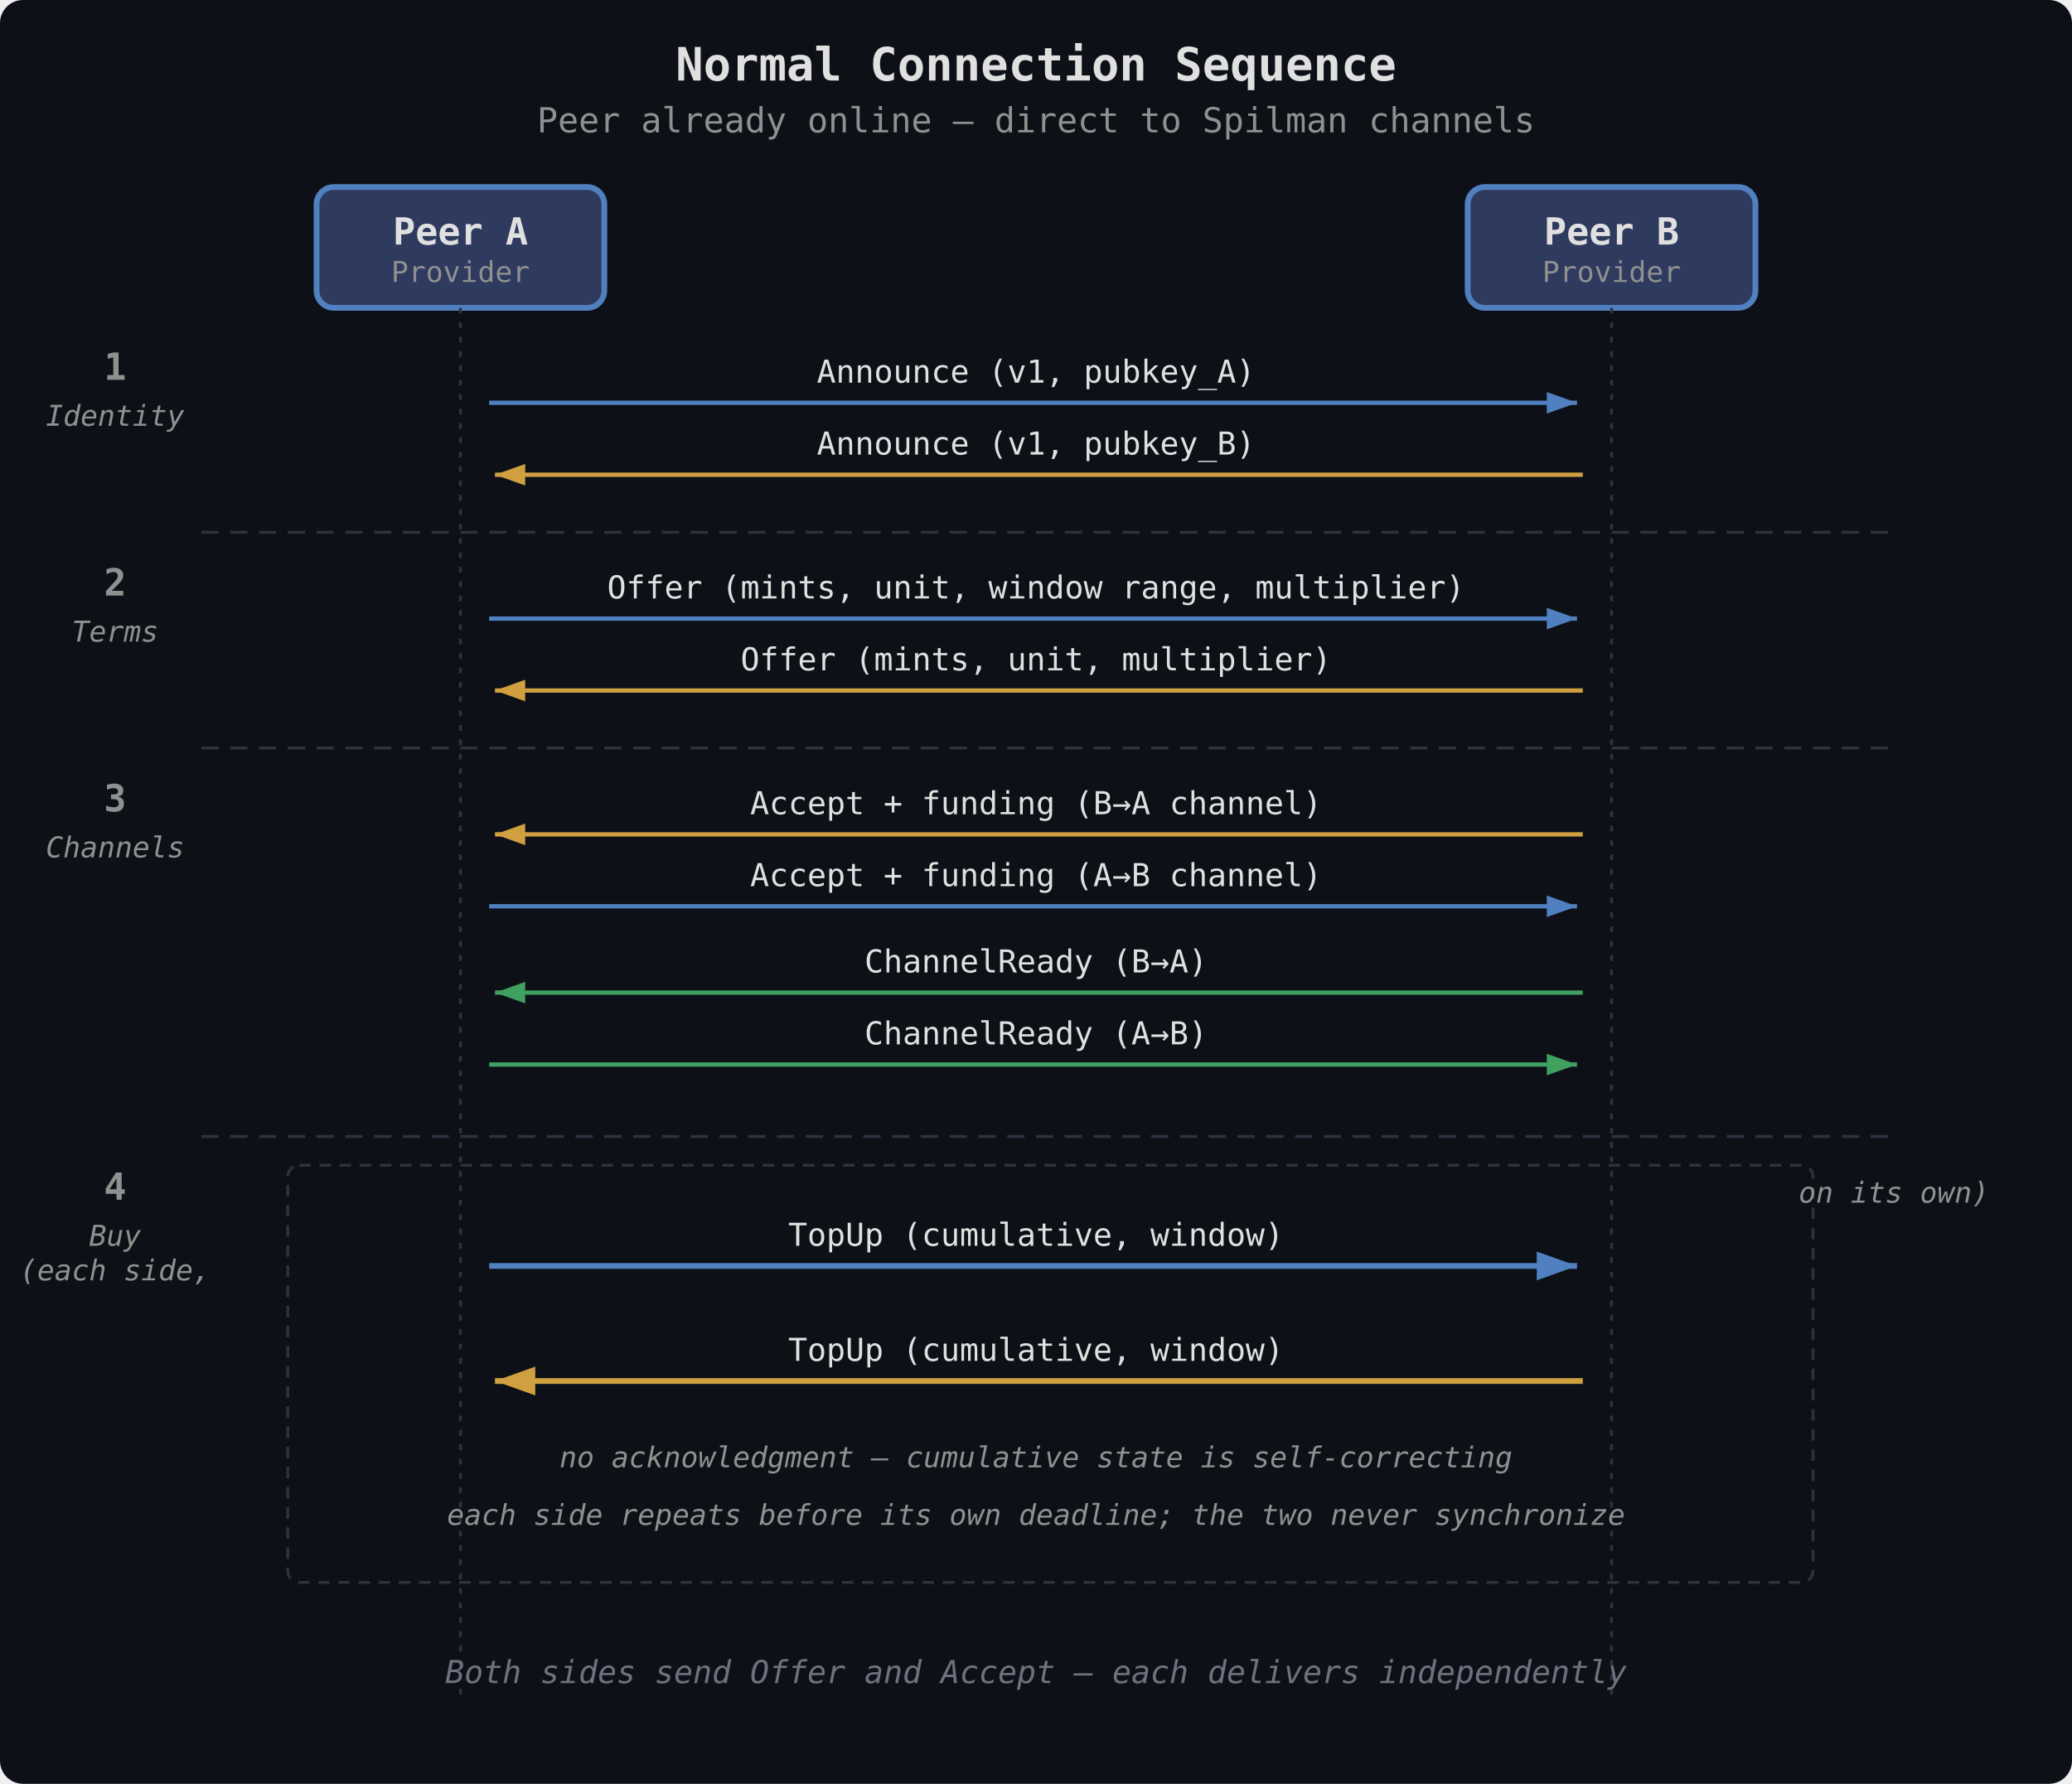
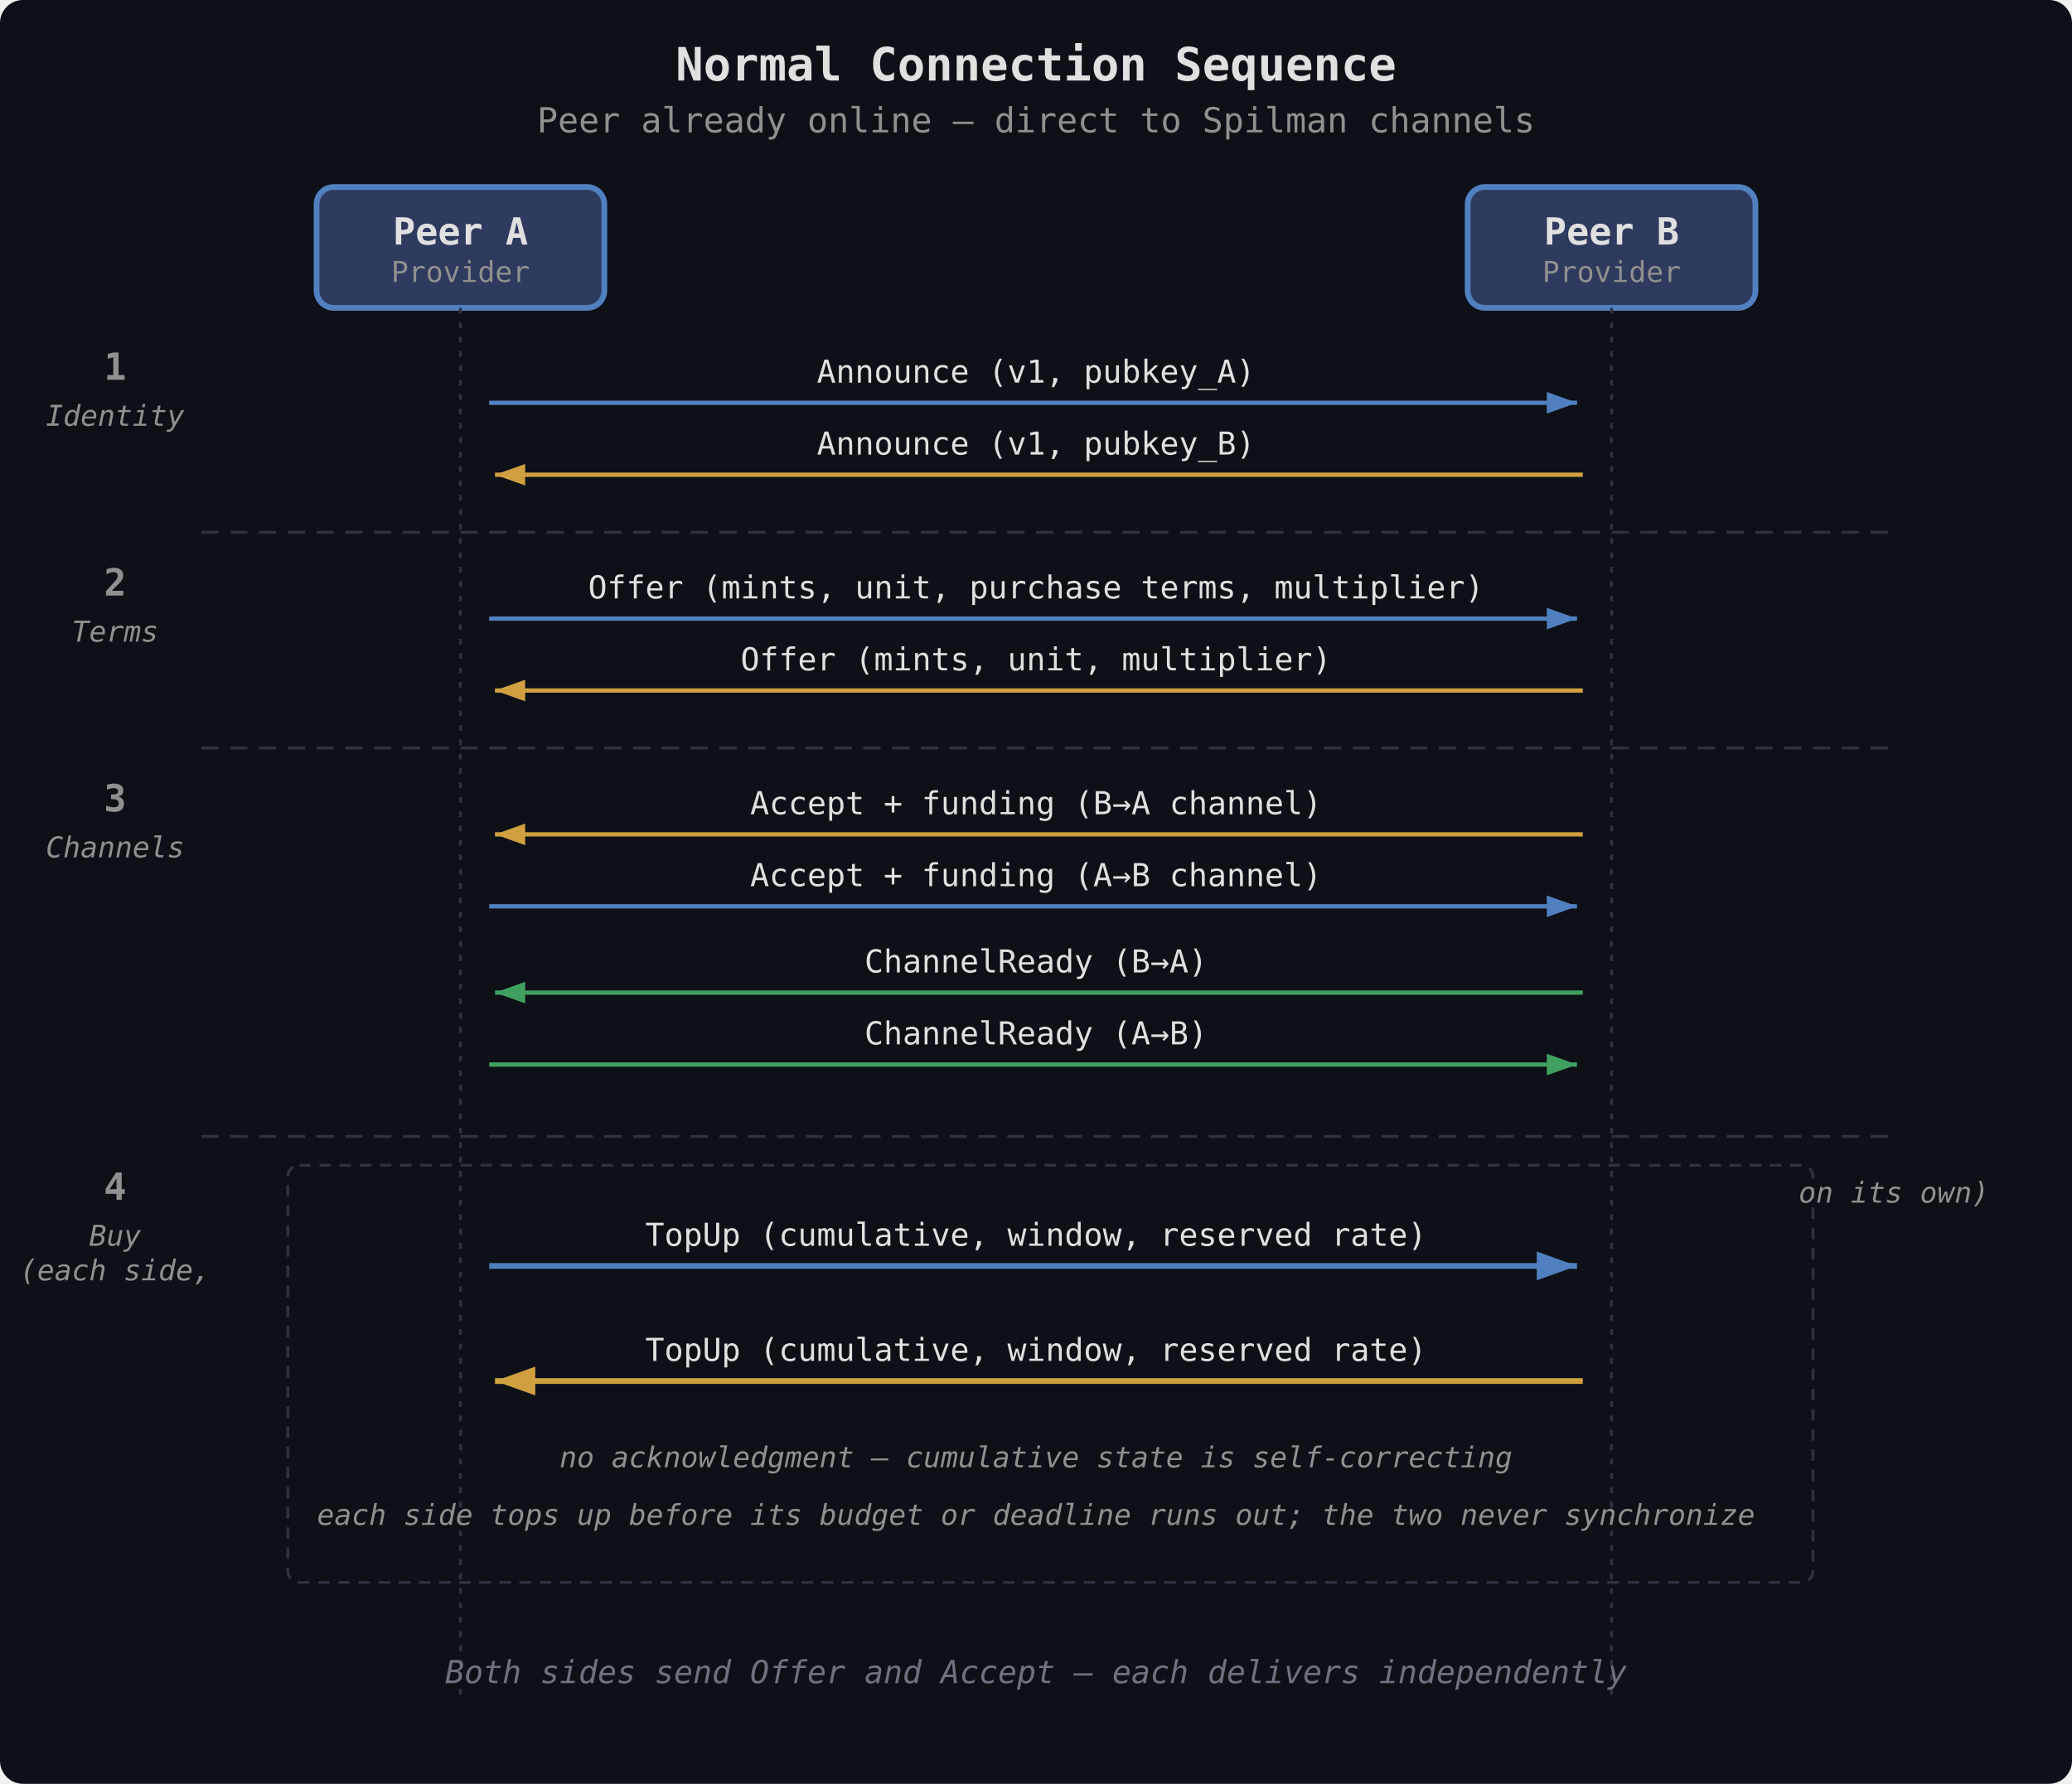
<svg xmlns="http://www.w3.org/2000/svg" viewBox="0 0 720 620" font-family="monospace" font-size="12">
  <style>
    text          { fill: #e0e0e0; }
    text.title    { font-size: 16px; font-weight: bold; }
    text.subtitle { font-size: 12px; fill: #909090; }
    text.nlabel   { font-size: 13px; font-weight: bold; }
    text.nrole    { font-size: 10px; fill: #909090; }
    text.plabel   { font-size: 13px; font-weight: bold; fill: #909090; }
    text.annot    { font-size: 10px; fill: #909090; font-style: italic; }
    text.alabel   { font-size: 11px; }
    text.caption  { font-size: 11px; fill: #707080; font-style: italic; }
    line.sep      { stroke: #303040; stroke-width: 1; stroke-dasharray: 6,4; }
    line.life     { stroke: #303040; stroke-width: 1; stroke-dasharray: 2,3; }

    .bg           { fill: #0d1117; }
    .callout      { fill: #151520; }
    .node         { fill: #2e3a5e; stroke: #5080c0; }

    @media (prefers-color-scheme: light) {
      text          { fill: #1f2328; }
      text.subtitle, text.nrole, text.plabel, text.annot, text.altlabel,
      text.elabel, text.mdesc, text.tlabel { fill: #656d76; }
      text.caption  { fill: #7c8186; }
      line.sep, line.life { stroke: #d1d9e0; }
      rect.alt      { stroke: #d1d9e0; }
      .bg           { fill: #ffffff; }
      .callout      { fill: #f6f8fa; }
      .node, rect.node { fill: #ddf4ff; stroke: #0969da; }
      rect.compute, rect.result { fill: #f6f8fa; }
    }
  </style>
  <defs>
    <marker id="aR" markerWidth="7" markerHeight="5" refX="7" refY="2.5" orient="auto">
      <polygon points="0,0 7,2.5 0,5" fill="#5080c0" />
    </marker>
    <marker id="aL" markerWidth="7" markerHeight="5" refX="7" refY="2.5" orient="auto">
      <polygon points="0,0 7,2.5 0,5" fill="#d0a040" />
    </marker>
    <marker id="aG" markerWidth="7" markerHeight="5" refX="7" refY="2.5" orient="auto">
      <polygon points="0,0 7,2.5 0,5" fill="#40a060" />
    </marker>
  </defs>
  <rect width="720" height="620" rx="8" class="bg" />
  <text x="360" y="28" text-anchor="middle" class="title">Normal Connection Sequence</text>
  <text x="360" y="46" text-anchor="middle" class="subtitle">Peer already online — direct to Spilman channels</text>
  <rect x="110" y="65" width="100" height="42" class="node" stroke-width="2" rx="6" />
  <text x="160" y="85" text-anchor="middle" class="nlabel">Peer A</text>
  <text x="160" y="98" text-anchor="middle" class="nrole">Provider</text>
  <rect x="510" y="65" width="100" height="42" class="node" stroke-width="2" rx="6" />
  <text x="560" y="85" text-anchor="middle" class="nlabel">Peer B</text>
  <text x="560" y="98" text-anchor="middle" class="nrole">Provider</text>
  <line x1="160" y1="107" x2="160" y2="590" class="life" />
  <line x1="560" y1="107" x2="560" y2="590" class="life" />
  <text x="40" y="132" text-anchor="middle" class="plabel">1</text>
  <text x="40" y="148" text-anchor="middle" class="annot">Identity</text>
  <line x1="170" y1="140" x2="548" y2="140" stroke="#5080c0" stroke-width="1.5" marker-end="url(#aR)" />
  <text x="360" y="133" text-anchor="middle" class="alabel" fill="#5080c0">Announce (v1, pubkey_A)</text>
  <line x1="550" y1="165" x2="172" y2="165" stroke="#d0a040" stroke-width="1.5" marker-end="url(#aL)" />
  <text x="360" y="158" text-anchor="middle" class="alabel" fill="#d0a040">Announce (v1, pubkey_B)</text>
  <line x1="70" y1="185" x2="660" y2="185" class="sep" />
  <text x="40" y="207" text-anchor="middle" class="plabel">2</text>
  <text x="40" y="223" text-anchor="middle" class="annot">Terms</text>
  <line x1="170" y1="215" x2="548" y2="215" stroke="#5080c0" stroke-width="1.5" marker-end="url(#aR)" />
-   <text x="360" y="208" text-anchor="middle" class="alabel" fill="#5080c0">Offer (mints, unit, window range, multiplier)</text>
+   <text x="360" y="208" text-anchor="middle" class="alabel" fill="#5080c0">Offer (mints, unit, purchase terms, multiplier)</text>
  <line x1="550" y1="240" x2="172" y2="240" stroke="#d0a040" stroke-width="1.5" marker-end="url(#aL)" />
  <text x="360" y="233" text-anchor="middle" class="alabel" fill="#d0a040">Offer (mints, unit, multiplier)</text>
  <line x1="70" y1="260" x2="660" y2="260" class="sep" />
  <text x="40" y="282" text-anchor="middle" class="plabel">3</text>
  <text x="40" y="298" text-anchor="middle" class="annot">Channels</text>
  <line x1="550" y1="290" x2="172" y2="290" stroke="#d0a040" stroke-width="1.5" marker-end="url(#aL)" />
  <text x="360" y="283" text-anchor="middle" class="alabel" fill="#d0a040">Accept + funding (B→A channel)</text>
  <line x1="170" y1="315" x2="548" y2="315" stroke="#5080c0" stroke-width="1.5" marker-end="url(#aR)" />
  <text x="360" y="308" text-anchor="middle" class="alabel" fill="#5080c0">Accept + funding (A→B channel)</text>
  <line x1="550" y1="345" x2="172" y2="345" stroke="#40a060" stroke-width="1.5" marker-end="url(#aG)" />
  <text x="360" y="338" text-anchor="middle" class="alabel" fill="#40a060">ChannelReady (B→A)</text>
  <line x1="170" y1="370" x2="548" y2="370" stroke="#40a060" stroke-width="1.5" marker-end="url(#aG)" />
  <text x="360" y="363" text-anchor="middle" class="alabel" fill="#40a060">ChannelReady (A→B)</text>
  <line x1="70" y1="395" x2="660" y2="395" class="sep" />
  <text x="40" y="417" text-anchor="middle" class="plabel">4</text>
  <text x="40" y="433" text-anchor="middle" class="annot">Buy</text>
  <text x="40" y="445" text-anchor="middle" class="annot">(each side,</text>
  <rect x="100" y="405" width="530" height="145" rx="4" fill="none" stroke="#303040" stroke-width="1" stroke-dasharray="4,3" />
  <text x="625" y="418" text-anchor="start" class="annot">on its own)</text>
  <line x1="170" y1="440" x2="548" y2="440" stroke="#5080c0" stroke-width="2" marker-end="url(#aR)" />
-   <text x="360" y="433" text-anchor="middle" class="alabel" fill="#5080c0">TopUp (cumulative, window)</text>
+   <text x="360" y="433" text-anchor="middle" class="alabel" fill="#5080c0">TopUp (cumulative, window, reserved rate)</text>
  <line x1="550" y1="480" x2="172" y2="480" stroke="#d0a040" stroke-width="2" marker-end="url(#aL)" />
-   <text x="360" y="473" text-anchor="middle" class="alabel" fill="#d0a040">TopUp (cumulative, window)</text>
+   <text x="360" y="473" text-anchor="middle" class="alabel" fill="#d0a040">TopUp (cumulative, window, reserved rate)</text>
  <text x="360" y="510" text-anchor="middle" class="annot">no acknowledgment — cumulative state is self-correcting</text>
-   <text x="360" y="530" text-anchor="middle" class="annot">each side repeats before its own deadline; the two never synchronize</text>
+   <text x="360" y="530" text-anchor="middle" class="annot">each side tops up before its budget or deadline runs out; the two never synchronize</text>
  <text x="360" y="585" text-anchor="middle" class="caption">Both sides send Offer and Accept — each delivers independently</text>
</svg>
